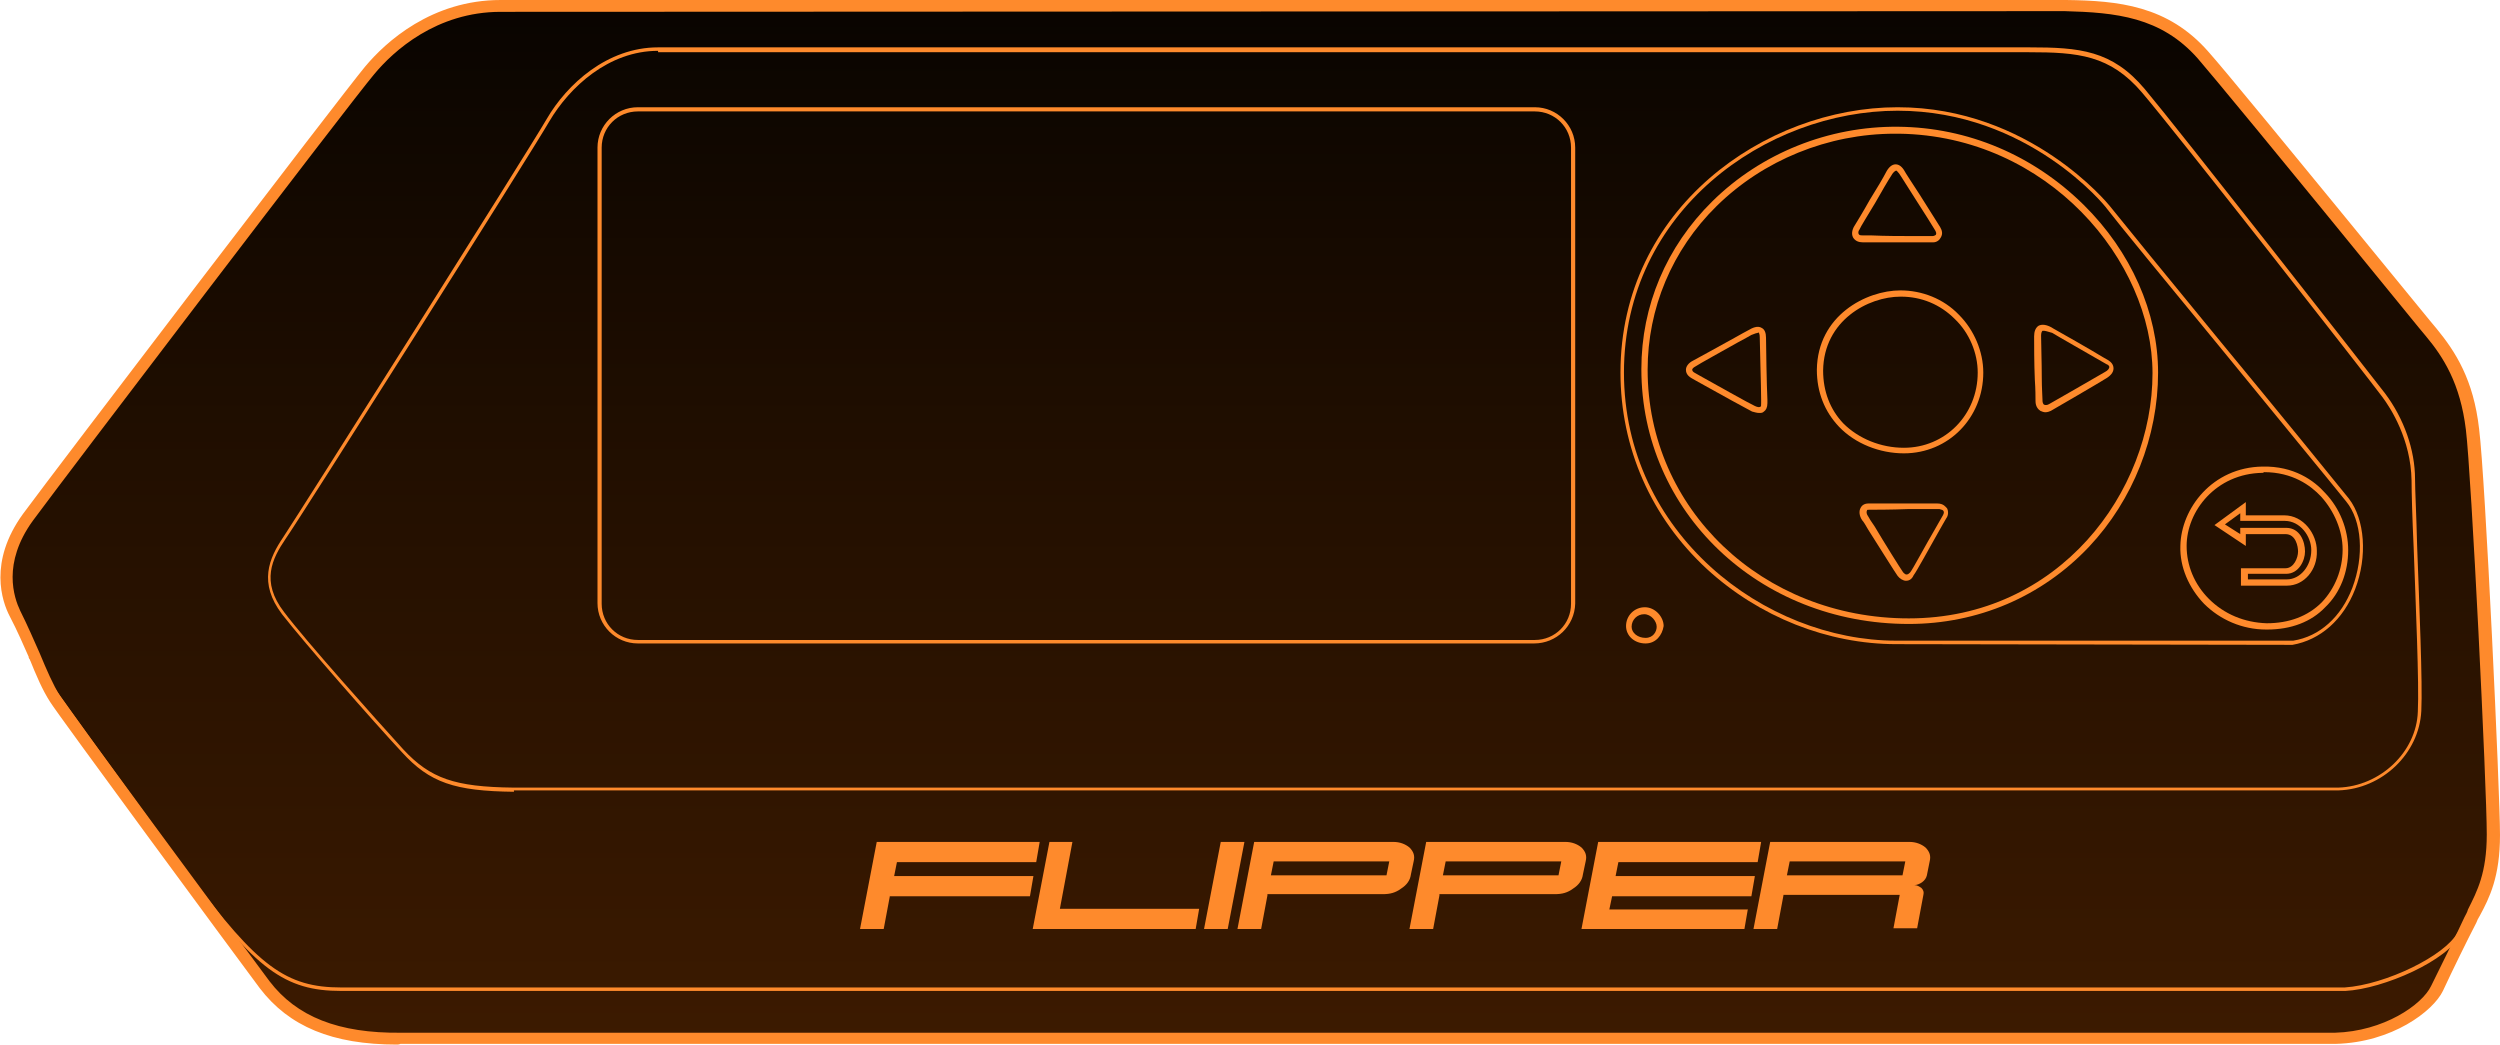
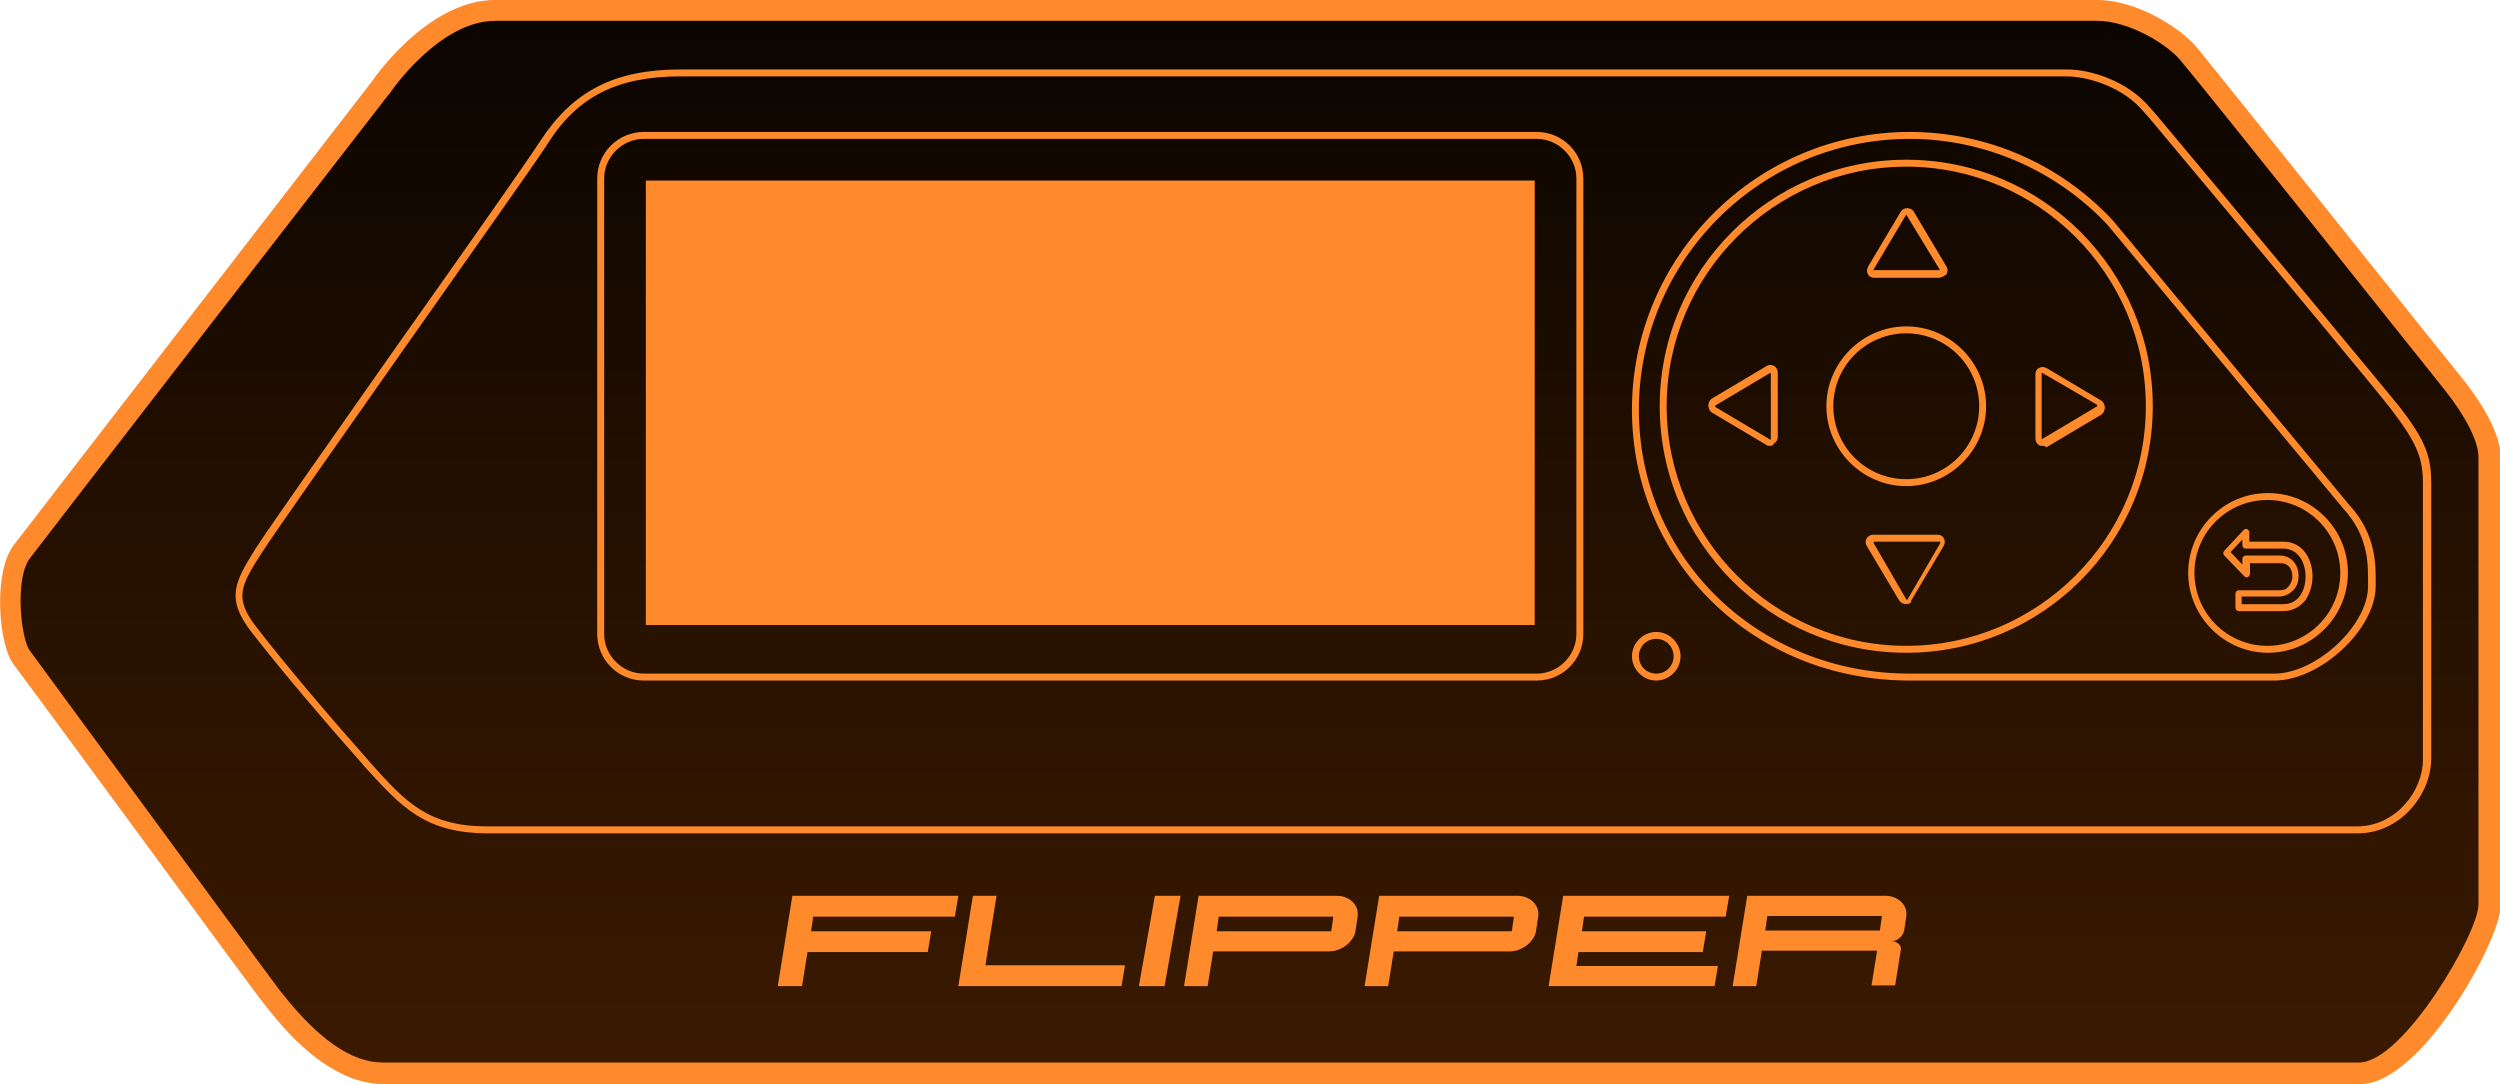
- <svg xmlns="http://www.w3.org/2000/svg" version="1.1" id="Layer_1" x="0px" y="0px" viewBox="0 0 359 150" xml:space="preserve" width="359" height="150">
-   <defs id="defs92" />
-   <style type="text/css" id="style2">
+ <svg xmlns="http://www.w3.org/2000/svg" version="1.1" id="Layer_5" x="0px" y="0px" viewBox="0 0 360 156" style="enable-background:new 0 0 360 156;" xml:space="preserve">
+   <style type="text/css">
	.st0{fill:url(#SVGID_1_);}
	.st1{fill:#FE8A2C;}
</style>
-   <g id="g87">
-     <g id="g85">
-       <linearGradient id="SVGID_1_" gradientUnits="userSpaceOnUse" x1="179.419" y1="149.132" x2="179.419" y2="0.866">
-         <stop offset="0" style="stop-color:#3C1A00" id="stop4" />
-         <stop offset="0.551" style="stop-color:#220F00" id="stop6" />
-         <stop offset="1" style="stop-color:#090400" id="stop8" />
-       </linearGradient>
-       <path class="st0" d="m 72,0.9 h 224.7 c 6.9,0.1 14,0.6 19.7,7.1 5.7,6.5 30.1,36.5 32.7,39.8 2.7,3.3 5.1,7.2 5.9,13.9 0.8,6.7 3,51.8 3,58.2 0,6.6 -1.9,9.3 -3.3,12.3 -1.4,2.8 -3.5,7.1 -4.8,9.9 -1.3,2.8 -7,6.9 -14.6,7.2 H 57.5 c -8.2,0.1 -15.1,-1.8 -19.6,-7.7 -4.5,-6 -29,-39.4 -30.1,-41.1 C 6.1,97.4 4.6,93 2.1,88.1 0.5,85 -0.2,80 4,74.3 8.1,68.6 49.4,14.5 53,10.2 56.7,5.9 63.1,0.8 72,0.9 Z" id="path11" />
-       <g id="g15">
-         <path class="st1" d="M 57,150 C 47.7,150 41.5,147.4 37.3,141.9 33.2,136.4 8.3,102.6 7.2,100.8 6.1,99.1 5.2,97 4.2,94.5 3.4,92.7 2.5,90.6 1.4,88.5 0.3,86.4 -1.7,80.7 3.3,73.8 7.7,67.8 49,13.7 52.4,9.6 55.4,6 62,0 71.9,0 71.9,0 72,0 72,0 h 224.7 c 7.5,0.1 14.6,0.8 20.4,7.4 2.4,2.7 9.8,11.7 31.8,38.6 l 1,1.2 c 2.7,3.3 5.3,7.3 6.1,14.4 0.9,7.1 3,52.3 3,58.3 0,6 -1.5,9 -2.9,11.6 -0.2,0.3 -0.4,0.7 -0.5,1 -1.4,2.7 -3.5,7 -4.8,9.8 -1.4,2.9 -7.3,7.4 -15.4,7.6 H 57.5 C 57.3,150 57.1,150 57,150 Z M 71.9,1.7 c -9.2,0 -15.4,5.6 -18.2,9 -3.4,4 -44.6,58.1 -49,64.1 -4.4,6.1 -2.7,11 -1.8,12.9 1.1,2.2 2,4.3 2.8,6.1 1,2.4 1.9,4.5 2.9,6.1 1,1.6 25.6,35 30.1,41 3.9,5.1 9.9,7.5 18.9,7.4 h 277.7 c 7,-0.2 12.5,-4 13.8,-6.7 1.4,-2.8 3.5,-7.1 4.8,-9.9 0.2,-0.4 0.4,-0.7 0.5,-1.1 1.3,-2.6 2.7,-5.2 2.7,-10.8 0,-6.8 -2.2,-51.6 -3,-58.1 -0.8,-6.6 -3.2,-10.4 -5.8,-13.5 l -1,-1.2 C 325.4,20.1 318,11.2 315.6,8.4 310.3,2.4 303.8,1.8 296.5,1.6 L 71.9,1.7 c 0,0 0,0 0,0 z" id="path13" />
+   <g>
+     <linearGradient id="SVGID_1_" gradientUnits="userSpaceOnUse" x1="179.887" y1="156.473" x2="179.887" y2="-1.285">
+       <stop offset="7.885129e-07" style="stop-color:#3C1A00" />
+       <stop offset="0.551" style="stop-color:#220F00" />
+       <stop offset="1" style="stop-color:#090400" />
+     </linearGradient>
+     <path class="st0" d="M301.3,1.2c0,0-219.9,0-229.7,0s-17,10.3-17,10.3S5.3,75.4,3.2,78.3c-3,4-2.1,14.1,0,17   c5.9,8,34.5,47.1,35.8,48.8c1.4,1.7,7.7,11.1,16.5,11.1s278.7,0,283.5,0c8.7,0,19.6-20.2,19.6-25.2s-0.3-58.9-0.3-64.5   c0-3.7-2.6-8.4-5.1-11.5c-2.3-2.8-35.3-44-38.2-47.5C312.5,3.6,306.8,1.2,301.3,1.2z" />
+     <g>
+       <path class="st1" d="M302,3c4.5,0,10,3.3,12,5.7c2.9,3.4,35.3,44,38,47.4c3.1,3.9,4.9,7.5,4.9,9.7v64.5c0,4-10.8,22.7-17.2,22.7    H55.1c-4.5,0-9.3-3.4-14.5-10c-0.2-0.2-0.3-0.4-0.4-0.5c-0.7-0.9-10.1-13.7-18.4-25C14.5,107.6,7,97.4,4.3,93.7    C3,92,2.1,83.3,4.3,80.4c2.1-2.8,51.1-66.1,51.6-66.7l0.1-0.1l0.1-0.1C56.1,13.4,63.2,3,71.3,3H302 M302,0c0,0-220.7,0-230.7,0    c-9.9,0-17.8,11.8-17.8,11.8S4.1,75.7,1.9,78.6c-2.9,4-2.1,14.1,0,17c6,8,34.6,47.1,36,48.8c1.4,1.7,8.5,11.7,17.3,11.7    s279.9,0,284.7,0c8.8,0,20.2-20.8,20.2-25.7s0-58.9,0-64.5c0-3.7-3.1-8.4-5.6-11.5c-2.3-2.8-35.2-44-38.1-47.5    C313.9,3.9,307.6,0,302,0L302,0z" />
+     </g>
+     <g>
+       <g>
+         <path class="st1" d="M116.3,137l-0.8,5H112l2.1-13H138l-0.5,3h-20.4l-0.3,2.1h17.3l-0.5,3H116.3z" />
      </g>
-       <g id="g19">
-         <path class="st1" d="m 49,142.3 c -8.1,0 -12.3,-3.1 -22.1,-16.4 C 17.4,113.1 4.2,94.6 4.1,94.4 l 0.4,-0.3 c 0.1,0.2 13.3,18.7 22.8,31.6 9.7,13.1 13.8,16.1 21.7,16.1 h 287.7 c 5.9,-0.4 14.5,-4.6 16.2,-7.9 l 0.5,0.2 c -1.8,3.8 -11.1,7.9 -16.6,8.2 z" id="path17" />
+       <g>
+         <path class="st1" d="M143.5,129l-1.6,10H162l-0.5,3H138l2.1-13H143.5z" />
      </g>
-       <g id="g23">
-         <path class="st1" d="M 73.8,113.7 C 65.3,113.6 61.7,112.4 57.7,108 53.6,103.6 43.6,92.2 40.5,88.2 c -3.4,-4.5 -1.9,-8 0.2,-11.1 2.2,-3.3 34.9,-55 37.8,-60 2.9,-5 8.7,-10.3 16,-10.3 h 196.9 c 7.2,0 11.9,0.4 16.6,6 4.7,5.6 32.5,41.1 34.5,43.7 2.7,3.6 4.3,8.1 4.3,12.3 0,1.6 0.2,5.3 0.3,9.6 0.3,8.3 0.8,19.7 0.6,23.7 -0.3,6.1 -5.6,11.2 -11.9,11.4 H 73.8 Z M 94.5,7.3 c -7.1,0 -12.7,5.2 -15.6,10.1 -2.9,5 -35.6,56.7 -37.9,60 -1.9,2.8 -3.6,6.1 -0.2,10.5 3,4 13.1,15.3 17.1,19.7 3.9,4.2 7.4,5.4 15.8,5.5 h 262.1 c 6,-0.2 11.2,-5.1 11.4,-10.9 0.2,-4 -0.3,-15.3 -0.6,-23.6 -0.2,-4.3 -0.3,-8 -0.3,-9.6 -0.1,-5.9 -3,-10.4 -4.2,-12 -2,-2.7 -29.7,-38.1 -34.5,-43.7 C 303,7.9 298.4,7.5 291.3,7.5 H 94.5 Z" id="path21" />
+       <g>
+         <path class="st1" d="M170,129l-2.3,13H164l2.3-13H170z" />
      </g>
-       <g id="g27">
-         <path class="st1" d="m 272.3,92.5 c -9.8,0 -19.7,-3.9 -27.2,-10.8 -8,-7.4 -12.4,-17.4 -12.4,-28.2 0,-23.5 20.7,-38.1 39.8,-38.1 19,0 30.3,14 30.4,14.1 1.6,2 8.6,10.6 16,19.6 8.1,9.8 16.4,20 18.4,22.5 2.3,3 2.7,8.3 0.9,13 -1.7,4.4 -5,7.3 -9,8 z m 0.2,-76.6 c -18.9,0 -39.3,14.4 -39.3,37.6 0,23.1 20.2,38.5 39.1,38.5 h 57 c 3.8,-0.6 6.9,-3.4 8.5,-7.6 1.7,-4.5 1.4,-9.6 -0.9,-12.4 v 0 c -2,-2.5 -10.4,-12.7 -18.4,-22.5 -7.4,-9 -14.4,-17.5 -16,-19.6 -0.1,-0.2 -11.2,-14 -30,-14 z" id="path25" />
+       <g>
+         <path class="st1" d="M174.7,137l-0.8,5h-3.4l2.1-13h19.9c0.9,0,1.7,0.3,2.3,0.9c0.6,0.6,0.8,1.3,0.7,2.1l-0.3,2     c-0.1,0.8-0.6,1.5-1.3,2.1c-0.8,0.6-1.6,0.9-2.6,0.9H174.7z M175.5,132l-0.3,2.1h16.5l0.3-2.1H175.5z" />
      </g>
-       <g id="g31">
-         <path class="st1" d="m 274.1,89.6 c -21.5,0 -38.4,-16.1 -38.4,-36.6 0,-9.1 3.6,-17.6 10.2,-24.1 7,-6.9 16.7,-10.8 26.7,-10.7 10,0.1 19.4,4.1 26.6,11.2 6.8,6.7 10.7,15.5 10.7,24.1 0,9.2 -3.6,18.3 -9.9,25 -6.8,7.2 -16,11.1 -25.9,11.1 z m -2,-70.4 c -9.6,0 -18.9,3.8 -25.6,10.4 -6.4,6.3 -9.9,14.7 -9.9,23.5 0,20 16.5,35.7 37.5,35.7 21.6,0 35,-18.2 35,-35.2 0,-16.1 -15,-34.1 -36.4,-34.4 -0.2,0 -0.4,0 -0.6,0 z" id="path29" />
+       <g>
+         <path class="st1" d="M200.7,137l-0.8,5h-3.4l2.1-13h19.9c0.9,0,1.7,0.3,2.3,0.9c0.6,0.6,0.8,1.3,0.7,2.1l-0.3,2     c-0.1,0.8-0.6,1.5-1.3,2.1c-0.8,0.6-1.6,0.9-2.6,0.9H200.7z M201.5,132l-0.3,2.1h16.5l0.3-2.1H201.5z" />
      </g>
-       <g id="g35">
-         <path class="st1" d="m 325.6,90.4 c -0.1,0 -0.1,0 -0.2,0 -3.4,0 -6.6,-1.4 -8.9,-3.7 -2.2,-2.3 -3.5,-5.3 -3.4,-8.3 0.1,-5.4 4.6,-11.3 11.8,-11.4 v 0 c 4.5,-0.1 7.4,2 9,3.8 2.1,2.2 3.3,5.2 3.3,8.2 0,3.1 -1.1,6.1 -3.3,8.2 -2,2.1 -4.9,3.2 -8.3,3.2 z M 324.9,67.9 C 318.2,68 314,73.4 314,78.4 c 0,2.8 1.1,5.5 3.2,7.6 2.2,2.2 5.1,3.4 8.3,3.5 3.2,0 5.9,-1 7.9,-3 1.9,-2 3,-4.7 3,-7.6 0,-2.7 -1.2,-5.5 -3.1,-7.6 -1.5,-1.6 -4.1,-3.5 -8.2,-3.5 -0.1,0.1 -0.1,0.1 -0.2,0.1 z" id="path33" />
+       <g>
+         <path class="st1" d="M247.4,139l-0.5,3H223l2.1-13H249l-0.5,3h-20.4l-0.3,2.1h17.9l-0.5,3h-17.9l-0.3,2H247.4z" />
      </g>
-       <g id="g39">
-         <path class="st1" d="m 273.7,83.4 c -0.4,0 -0.9,-0.3 -1.2,-0.7 -0.3,-0.4 -2.3,-3.6 -4.2,-6.6 -0.4,-0.7 -0.7,-1.2 -0.9,-1.4 -0.4,-0.6 -0.5,-1.3 -0.2,-1.8 0.1,-0.2 0.4,-0.6 1.1,-0.6 v 0 c 0.7,0 3.2,0 5.5,0 2,0 3.9,0 4.4,0 0.9,0 1.2,0.5 1.4,0.7 0.2,0.4 0.2,1 -0.1,1.4 -0.1,0.2 -0.6,1 -1.2,2.1 -1.3,2.3 -3.1,5.6 -3.5,6.1 -0.3,0.7 -0.8,0.8 -1.1,0.8 0,0 0,0 0,0 z m -5.3,-10.2 c -0.2,0 -0.3,0 -0.3,0.1 -0.1,0.2 -0.1,0.5 0.2,0.9 0.1,0.2 0.4,0.7 0.9,1.4 1.3,2.2 3.8,6.2 4.1,6.6 0.2,0.2 0.3,0.3 0.5,0.3 0.2,0 0.4,-0.2 0.5,-0.3 0.4,-0.5 2.2,-3.9 3.5,-6.1 0.6,-1 1,-1.8 1.2,-2.1 0.1,-0.2 0.2,-0.4 0.1,-0.6 -0.1,-0.2 -0.3,-0.2 -0.6,-0.3 -0.5,0 -2.4,0 -4.4,0 -2.6,0.1 -5,0.1 -5.7,0.1 v 0 c 0,0 0,0 0,0 z" id="path37" />
+       <g>
+         <path class="st1" d="M253.7,137l-0.8,5h-3.4l2.1-13h19.9c0.9,0,1.7,0.3,2.3,0.9c0.6,0.6,0.8,1.3,0.7,2.1l-0.3,2     c-0.1,0.4-0.3,0.8-0.7,1.1c-0.3,0.3-0.7,0.4-1.1,0.4c0.4,0,0.7,0.2,1,0.4c0.3,0.3,0.4,0.6,0.3,1l-0.8,5h-3.4l0.8-5H253.7z      M270.7,134l0.3-2.1h-16.5l-0.3,2.1H270.7z" />
      </g>
-       <g id="g43">
-         <path class="st1" d="m 252.6,59.3 c -0.3,0 -0.6,-0.1 -1,-0.2 -0.6,-0.3 -4.6,-2.5 -8,-4.4 l -0.7,-0.4 c -0.7,-0.4 -0.8,-0.9 -0.8,-1.2 0,-0.5 0.4,-1 1,-1.3 0.6,-0.3 3.8,-2.1 6,-3.3 0.9,-0.5 1.6,-0.9 2,-1.1 0.5,-0.3 1.3,-0.7 1.9,-0.3 0.4,0.2 0.6,0.7 0.6,1.4 h -0.4 0.4 c 0,1.1 0.1,7 0.2,8.9 v 0.5 c 0,0.6 -0.2,1 -0.5,1.2 -0.2,0.2 -0.4,0.2 -0.7,0.2 z m -0.2,-11.5 c -0.1,0 -0.4,0.1 -0.9,0.3 -0.3,0.2 -1.1,0.6 -2,1.1 -2.3,1.3 -5.4,3 -6,3.4 -0.4,0.2 -0.5,0.4 -0.5,0.5 0,0.1 0.1,0.3 0.3,0.4 l 0.7,0.4 c 1.8,1 7.3,4.1 8,4.4 0.4,0.2 0.7,0.2 0.8,0.1 0.1,0 0.1,-0.2 0.1,-0.5 v -0.5 c 0,-1.9 -0.2,-7.8 -0.2,-9 0,-0.4 -0.1,-0.6 -0.2,-0.7 0,0.1 0,0.1 -0.1,0.1 z" id="path41" />
-       </g>
-       <g id="g47">
-         <path class="st1" d="m 293.7,59.2 c -0.2,0 -0.5,-0.1 -0.7,-0.2 -0.3,-0.2 -0.7,-0.6 -0.7,-1.4 0,-0.5 0,-1.7 -0.1,-3.1 -0.1,-2.3 -0.1,-5.2 -0.1,-6.2 0,-0.7 0.2,-1.2 0.6,-1.5 0.5,-0.3 1.3,-0.2 2.2,0.4 0.9,0.5 5.3,3 7.1,4.1 l 0.7,0.4 c 0.5,0.3 0.8,0.7 0.8,1.2 0,0.4 -0.2,0.9 -1,1.4 -1.1,0.7 -7.3,4.3 -8,4.7 -0.2,0.1 -0.5,0.2 -0.8,0.2 z m -0.2,-11.7 c -0.1,0 -0.2,0 -0.2,0 -0.1,0.1 -0.2,0.3 -0.2,0.7 0,1 0.1,3.9 0.1,6.1 0,1.4 0.1,2.7 0.1,3.1 0,0.2 0,0.5 0.2,0.7 0.2,0.1 0.5,0.1 0.8,-0.1 0.7,-0.4 7,-4 8,-4.6 0.4,-0.2 0.6,-0.5 0.6,-0.7 0,-0.1 -0.1,-0.3 -0.4,-0.4 l -0.7,-0.4 c -1.9,-1.1 -6.3,-3.6 -7.1,-4.1 -0.7,-0.2 -1,-0.3 -1.2,-0.3 z" id="path45" />
-       </g>
-       <g id="g51">
-         <path class="st1" d="m 277.6,34.8 c -0.1,0 -0.1,0 0,0 -0.5,0 -6.7,0 -9,0 h -1.1 c -0.6,0 -1.1,-0.2 -1.4,-0.7 -0.1,-0.2 -0.3,-0.7 0.1,-1.5 0.3,-0.5 1.3,-2.1 2.3,-3.9 1,-1.6 2,-3.3 2.3,-3.9 0.4,-0.8 0.9,-1.2 1.4,-1.2 0.4,0 0.8,0.2 1.2,0.8 0.2,0.4 1.2,1.9 2.3,3.6 1.2,1.9 2.6,4.1 2.9,4.6 0.3,0.5 0.4,1 0.1,1.5 -0.2,0.4 -0.6,0.7 -1.1,0.7 z m -2.8,-0.9 c 1.5,0 2.5,0 2.7,0 0.2,0 0.4,-0.1 0.5,-0.2 0.1,-0.2 0,-0.4 -0.1,-0.6 -0.3,-0.5 -1.6,-2.6 -2.9,-4.6 -1.1,-1.7 -2,-3.2 -2.3,-3.6 -0.2,-0.2 -0.3,-0.4 -0.4,-0.4 0,0 0,0 0,0 0,0 -0.3,0 -0.7,0.7 -0.4,0.6 -1.4,2.3 -2.3,3.9 -1,1.7 -2.1,3.4 -2.3,3.9 -0.1,0.1 -0.2,0.4 -0.1,0.6 0.1,0.2 0.3,0.2 0.6,0.2 h 1.1 c 2.2,0.1 4.5,0.1 6.2,0.1 z" id="path49" />
-       </g>
-       <g id="g55">
-         <path class="st1" d="m 328.4,84.1 h -6.6 v -2.5 h 6.4 c 1.2,0 1.8,-1.5 1.8,-2.4 0,-0.7 -0.3,-2.5 -1.8,-2.5 h -5.7 v 1.7 l -4.5,-3 4.5,-3.3 V 74 h 5.5 c 2.8,0 4.7,2.7 4.7,5.1 0.1,2.7 -1.8,5 -4.3,5 z m -5.7,-0.9 h 5.7 c 1.9,0 3.5,-1.9 3.5,-4.2 0,-2 -1.6,-4.2 -3.8,-4.2 h -6.4 v -1.1 l -2.2,1.6 2.2,1.4 v -0.9 h 6.6 c 2,0 2.7,2 2.7,3.4 0,1.3 -0.9,3.2 -2.7,3.2 h -5.5 v 0.8 z" id="path53" />
-       </g>
-       <g id="g59">
-         <path class="st1" d="m 236.3,92.4 c -1.6,0 -2.8,-1.1 -2.8,-2.5 0,-1.5 1.2,-2.7 2.7,-2.7 1.5,0 2.7,1.4 2.7,2.7 -0.2,1.3 -1.1,2.5 -2.6,2.5 z m -0.2,-4.2 c -1,0 -1.8,0.8 -1.8,1.8 0,0.9 0.9,1.6 2,1.6 1.1,0 1.6,-0.9 1.6,-1.6 0,-0.8 -0.8,-1.8 -1.8,-1.8 z" id="path57" />
-       </g>
-       <g id="g63">
-         <path class="st1" d="m 273.4,65.1 c -3.5,0 -7,-1.4 -9.3,-3.8 -2.1,-2.2 -3.2,-5 -3.2,-8.2 0.1,-7.8 7.1,-11.4 12,-11.4 v 0 c 3.1,0 6.2,1.2 8.4,3.5 2.2,2.2 3.5,5.3 3.5,8.3 0,6.5 -5,11.6 -11.4,11.6 z m -0.5,-22.5 v 0 c -4.6,0 -11,3.4 -11.1,10.6 0,3 1,5.6 2.9,7.6 2.2,2.2 5.4,3.5 8.7,3.5 5.9,0 10.6,-4.7 10.6,-10.8 0,-2.8 -1.2,-5.7 -3.3,-7.7 -2.1,-2.1 -4.8,-3.2 -7.7,-3.2 -0.1,0 -0.1,0 -0.1,0 z" id="path61" />
-       </g>
-       <g id="g67">
-         <path class="st1" d="M 220.3,92.4 H 91.6 c -3.2,0 -5.8,-2.6 -5.8,-5.8 V 21.2 c 0,-3.2 2.6,-5.8 5.8,-5.8 h 128.8 c 3.2,0 5.8,2.6 5.8,5.8 v 65.5 c -0.1,3.2 -2.7,5.7 -5.9,5.7 z M 91.6,16 c -2.9,0 -5.2,2.3 -5.2,5.2 v 65.5 c 0,2.9 2.3,5.2 5.2,5.2 h 128.8 c 2.9,0 5.2,-2.3 5.2,-5.2 V 21.2 c 0,-2.9 -2.3,-5.2 -5.2,-5.2 z" id="path65" />
-       </g>
-       <g id="g83">
-         <path class="st1" d="m 127.8,128.6 -0.9,4.8 h -3.4 l 2.4,-12.5 h 23.4 l -0.5,2.9 h -20 l -0.4,2 h 20 l -0.5,2.9 h -20.1 z" id="path69" />
-         <path class="st1" d="m 154,120.9 -1.8,9.6 h 20 l -0.5,2.9 h -23.4 l 2.4,-12.5 z" id="path71" />
-         <path class="st1" d="m 178.7,120.9 -2.4,12.5 h -3.4 l 2.4,-12.5 z" id="path73" />
-         <path class="st1" d="m 182,128.6 -0.9,4.8 h -3.4 l 2.4,-12.5 h 20 c 0.9,0 1.7,0.3 2.3,0.8 0.6,0.6 0.8,1.2 0.6,2 l -0.4,1.9 c -0.1,0.8 -0.6,1.5 -1.4,2 -0.8,0.6 -1.6,0.8 -2.6,0.8 H 182 Z m 0.9,-4.9 -0.4,2 h 16.6 l 0.4,-2 z" id="path75" />
-         <path class="st1" d="m 206.7,128.6 -0.9,4.8 h -3.4 l 2.4,-12.5 h 20 c 0.9,0 1.7,0.3 2.3,0.8 0.6,0.6 0.8,1.2 0.6,2 l -0.4,1.9 c -0.1,0.8 -0.6,1.5 -1.4,2 -0.8,0.6 -1.6,0.8 -2.6,0.8 h -16.6 z m 0.9,-4.9 -0.4,2 h 16.6 l 0.4,-2 z" id="path77" />
-         <path class="st1" d="m 251,130.5 -0.5,2.9 h -23.4 l 2.4,-12.5 h 23.4 l -0.5,2.9 h -20 l -0.4,2 h 20 l -0.5,2.9 h -20 l -0.4,1.9 H 251 Z" id="path79" />
-         <path class="st1" d="m 256.1,128.6 -0.9,4.8 h -3.4 l 2.4,-12.5 h 20 c 0.9,0 1.7,0.3 2.3,0.8 0.6,0.6 0.8,1.2 0.6,2 l -0.4,2 c -0.1,0.4 -0.3,0.7 -0.7,1 -0.3,0.2 -0.7,0.4 -1.1,0.4 0.4,0 0.7,0.2 1,0.4 0.3,0.3 0.4,0.6 0.3,1 l -0.9,4.8 h -3.4 l 0.9,-4.8 h -16.7 z m 17.1,-2.9 0.4,-2 H 257 l -0.4,2 z" id="path81" />
-       </g>
+     </g>
+     <g>
+       <path class="st1" d="M221.3,98H92.7C89,98,86,95,86,91.3V25.7c0-3.7,3-6.7,6.7-6.7h128.6c3.7,0,6.7,3,6.7,6.7v65.6    C228,95,225,98,221.3,98z M92.7,20c-3.1,0-5.7,2.6-5.7,5.7v65.6c0,3.1,2.6,5.7,5.7,5.7h128.6c3.1,0,5.7-2.6,5.7-5.7V25.7    c0-3.1-2.6-5.7-5.7-5.7H92.7z" />
+     </g>
+     <g>
+       <path class="st1" d="M274.5,94C254.9,94,239,78.1,239,58.5S254.9,23,274.5,23S310,38.9,310,58.5S294.1,94,274.5,94z M274.5,24    c-19,0-34.5,15.5-34.5,34.5S255.5,93,274.5,93S309,77.5,309,58.5S293.5,24,274.5,24z" />
+     </g>
+     <g>
+       <path class="st1" d="M326.6,94c-6.3,0-11.5-5.2-11.5-11.5S320.2,71,326.6,71s11.5,5.2,11.5,11.5S332.9,94,326.6,94z M326.5,72    c-5.8,0-10.5,4.7-10.5,10.5S320.7,93,326.5,93S337,88.3,337,82.5S332.3,72,326.5,72z" />
+     </g>
+     <g>
+       <path class="st1" d="M328.8,88h-6.4c-0.3,0-0.5-0.2-0.5-0.5v-2c0-0.3,0.2-0.5,0.5-0.5h5.9c0.6,0,1-0.2,1.3-0.6    c0.3-0.4,0.5-0.9,0.5-1.4c0-1-0.5-1.9-1.7-1.9h-4.4v1.5c0,0.2-0.1,0.4-0.3,0.5c-0.2,0.1-0.4,0-0.5-0.1l-2.9-3    c-0.2-0.2-0.2-0.5,0-0.7l2.8-3c0.1-0.1,0.4-0.2,0.5-0.1c0.2,0.1,0.3,0.3,0.3,0.5V78h4.9c2.8,0,4.2,2.5,4.2,5c0,1.3-0.4,2.5-1,3.4    C331.2,87.4,330.1,88,328.8,88z M322.9,87h5.9c1,0,1.8-0.4,2.4-1.2c0.5-0.7,0.8-1.7,0.8-2.8c0-1.9-1-4-3.2-4h-5.4    c-0.3,0-0.5-0.2-0.5-0.5v-0.8l-1.7,1.8l1.7,1.8v-0.8c0-0.3,0.2-0.5,0.5-0.5h4.9c1.8,0,2.7,1.5,2.7,2.9c0,0.8-0.2,1.5-0.7,2    c-0.5,0.6-1.3,1-2.1,1h-5.4V87z" />
+     </g>
+     <g>
+       <path class="st1" d="M274.5,70c-6.3,0-11.5-5.2-11.5-11.5S268.2,47,274.5,47S286,52.2,286,58.5S280.8,70,274.5,70z M274.5,48    c-5.8,0-10.5,4.7-10.5,10.5S268.7,69,274.5,69S285,64.3,285,58.5S280.3,48,274.5,48z" />
+     </g>
+     <g>
+       <path class="st1" d="M279.2,40h-9.3c-0.4,0-0.8-0.2-0.9-0.5c-0.2-0.3-0.2-0.7,0-1.1l4.7-7.9c0.4-0.7,1.5-0.7,1.9,0l4.7,7.9    c0.2,0.3,0.2,0.7,0,1.1C279.9,39.8,279.5,40,279.2,40z M274.5,30.9C274.5,30.9,274.4,31,274.5,30.9l-4.7,7.9c0,0,0,0.1,0,0.1    c0,0,0,0,0.1,0h9.3c0,0,0.1,0,0.1,0c0,0,0-0.1,0-0.1L274.5,30.9C274.6,31,274.5,30.9,274.5,30.9z" />
+     </g>
+     <g>
+       <path class="st1" d="M274.5,87c-0.4,0-0.8-0.2-1-0.5l-4.7-7.9c-0.2-0.3-0.2-0.7,0-1.1c0.2-0.3,0.6-0.5,0.9-0.5h9.3    c0.4,0,0.8,0.2,0.9,0.5c0.2,0.3,0.2,0.7,0,1.1l-4.7,7.9C275.3,86.8,274.9,87,274.5,87z M269.9,78C269.8,78,269.8,78,269.9,78    c-0.1,0.1-0.1,0.1-0.1,0.2l4.7,8.1c0,0.1,0.1,0.1,0.2,0l4.7-8.1c0,0,0-0.1,0-0.1c0,0,0-0.1-0.1-0.1H269.9z" />
+     </g>
+     <g>
+       <path class="st1" d="M294.1,64.2c-0.2,0-0.4,0-0.5-0.1c-0.3-0.2-0.5-0.6-0.5-0.9v-9.3c0-0.4,0.2-0.8,0.5-0.9    c0.3-0.2,0.7-0.2,1.1,0l7.9,4.7c0.3,0.2,0.5,0.6,0.5,1c0,0.4-0.2,0.8-0.5,1l-7.9,4.7C294.4,64.2,294.3,64.2,294.1,64.2z     M294.1,53.7C294,53.7,294,53.8,294.1,53.7c-0.1,0-0.1,0.1-0.1,0.1v9.3c0,0,0,0.1,0,0.1c0,0,0.1,0,0.1,0l7.9-4.7c0,0,0,0,0-0.1    c0,0,0-0.1,0-0.1L294.1,53.7C294.1,53.8,294.1,53.7,294.1,53.7z" />
+     </g>
+     <g>
+       <path class="st1" d="M254.9,64.2c-0.2,0-0.4,0-0.5-0.1l-7.9-4.7c-0.3-0.2-0.5-0.6-0.5-1c0-0.4,0.2-0.8,0.5-1l7.9-4.7    c0.3-0.2,0.7-0.2,1.1,0c0.3,0.2,0.5,0.6,0.5,0.9v9.3c0,0.4-0.2,0.8-0.5,0.9C255.3,64.2,255.1,64.2,254.9,64.2z M254.9,53.7    C254.9,53.7,254.9,53.8,254.9,53.7l-7.9,4.7c0,0,0,0,0,0.1c0,0,0,0.1,0,0.1l7.9,4.7c0,0,0.1,0,0.1,0c0,0,0,0,0-0.1v-9.3    C255,53.8,255,53.8,254.9,53.7C255,53.8,255,53.7,254.9,53.7z" />
+     </g>
+     <g>
+       <path class="st1" d="M327.5,98H275c-22.4,0-40-17.1-40-39c0-22,17.9-40,40-40c11.1,0,21.7,4.6,29.3,12.8l33.9,40.8    c4,4.3,3.9,8.7,3.9,11.3l0,0.6C342,90.7,334.1,98,327.5,98z M275,20c-21.5,0-39,17.5-39,39c0,21.3,17.1,38,39,38h52.5    c6,0,13.5-6.9,13.5-12.6l0-0.6c0-2.5,0.1-6.6-3.6-10.6l-33.9-40.8C296.1,24.5,285.7,20,275,20z" />
+     </g>
+     <g>
+       <path class="st1" d="M238.5,98c-1.9,0-3.5-1.6-3.5-3.5s1.6-3.5,3.5-3.5c1.9,0,3.5,1.6,3.5,3.5S240.4,98,238.5,98z M238.5,92    c-1.4,0-2.5,1.1-2.5,2.5c0,1.4,1.1,2.5,2.5,2.5s2.5-1.1,2.5-2.5C241,93.1,239.9,92,238.5,92z" />
+     </g>
+     <g>
+       <path class="st1" d="M339.5,120H70.3c-9.1,0-12.5-3.8-17.7-9.5l-0.6-0.7c-4.9-5.5-11.7-13.5-15.8-18.8c-3.8-4.9-2.3-7.3,0.6-12    l0.2-0.3c1.6-2.5,11.1-16,20.3-29.1c9.2-13,18.7-26.5,20.5-29.3C82.5,13.1,88.5,10,98,10h199.6c3.6,0,8.8,1.7,12,5.5l0.8,0.9    c20.6,24.6,32.3,38.7,34.9,41.9c4.2,5.3,4.8,7.7,4.8,11.4v39.7C350,114.4,345.7,120,339.5,120z M98,11c-9.1,0-14.9,2.9-19.2,9.8    C77,23.6,67.4,37.1,58.2,50.2C49,63.3,39.5,76.8,37.9,79.3l-0.2,0.3c-3,4.7-4.1,6.5-0.7,10.8c4,5.2,10.8,13.2,15.7,18.7l0.6,0.7    c5.1,5.7,8.3,9.2,16.9,9.2h269.2c5.6,0,9.5-5.1,9.5-9.6V69.7c0-3.6-0.7-5.7-4.6-10.8c-2.5-3.2-14.2-17.3-34.8-41.9l-0.8-0.9    c-2.9-3.5-7.9-5.1-11.2-5.1H98z" />
+     </g>
+     <g>
+       <rect x="93" y="26" class="st1" width="128" height="64" />
    </g>
  </g>
</svg>
